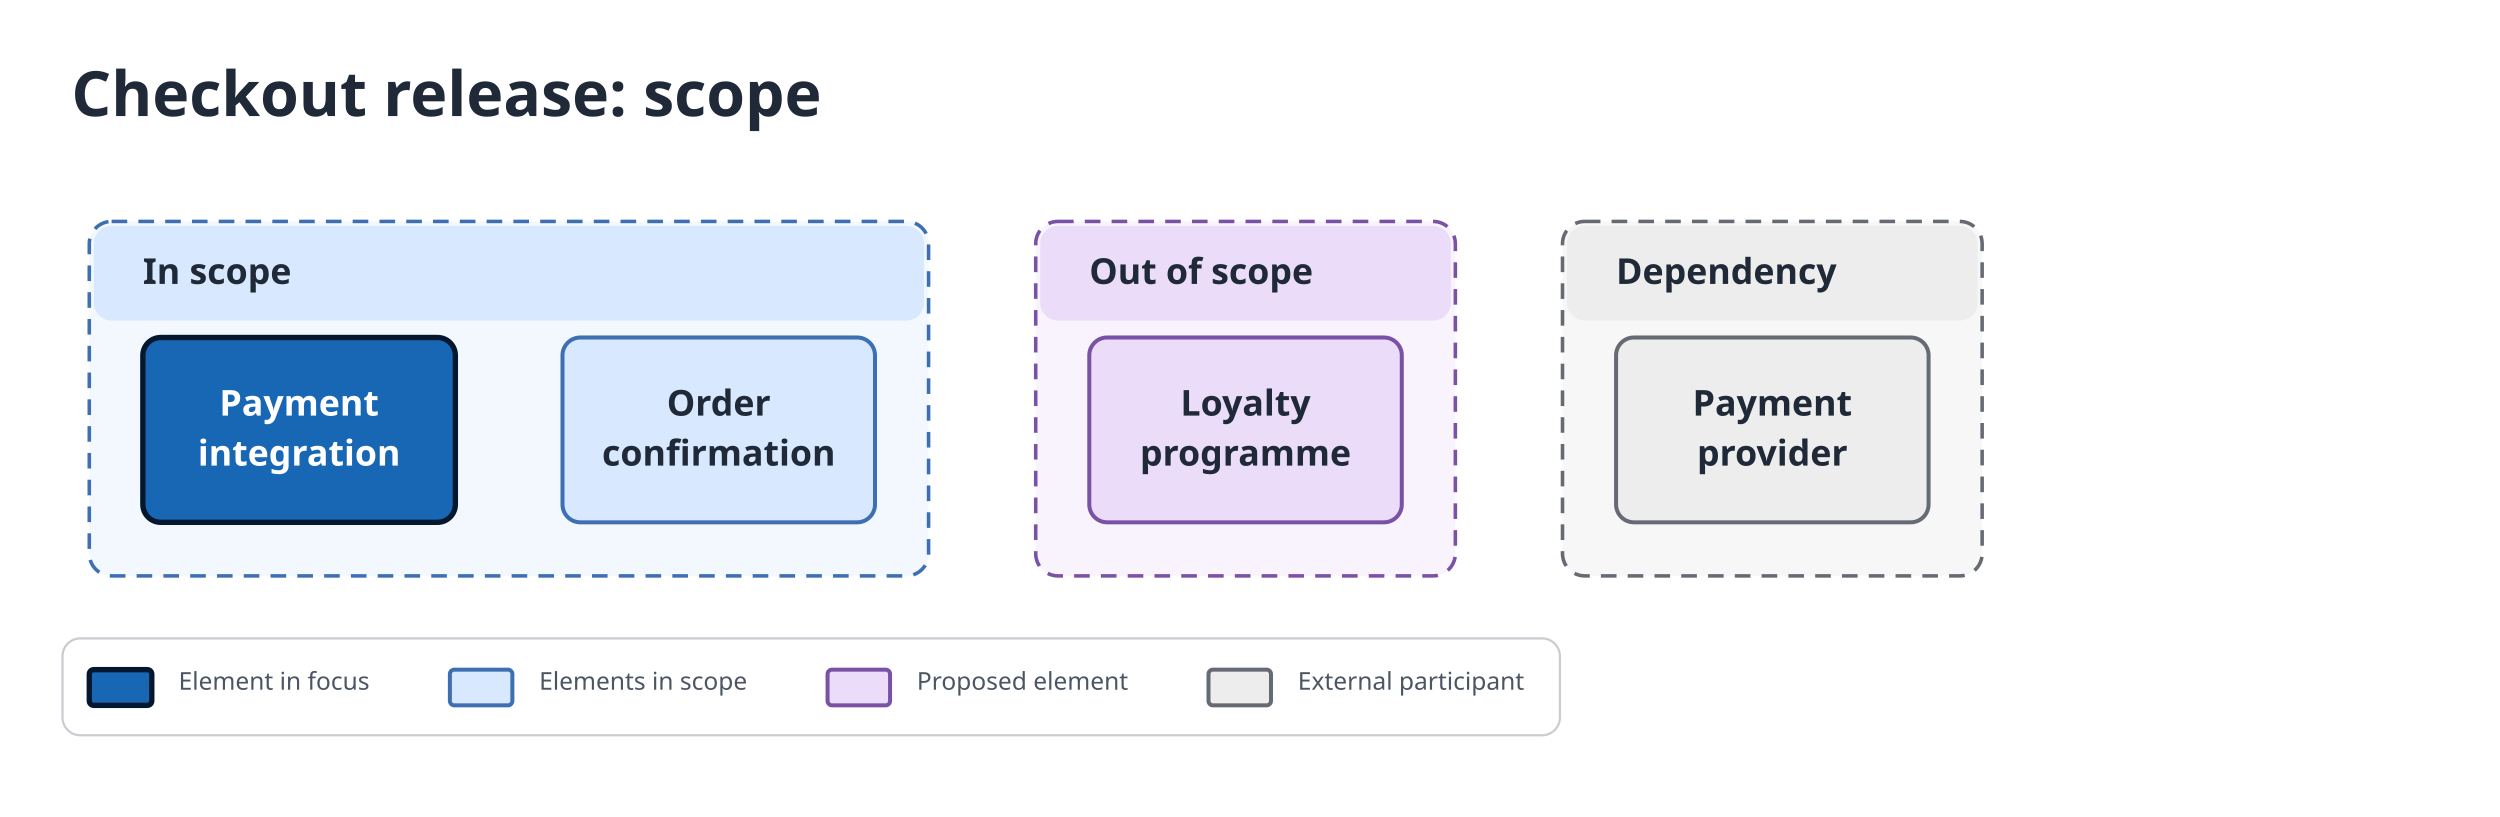
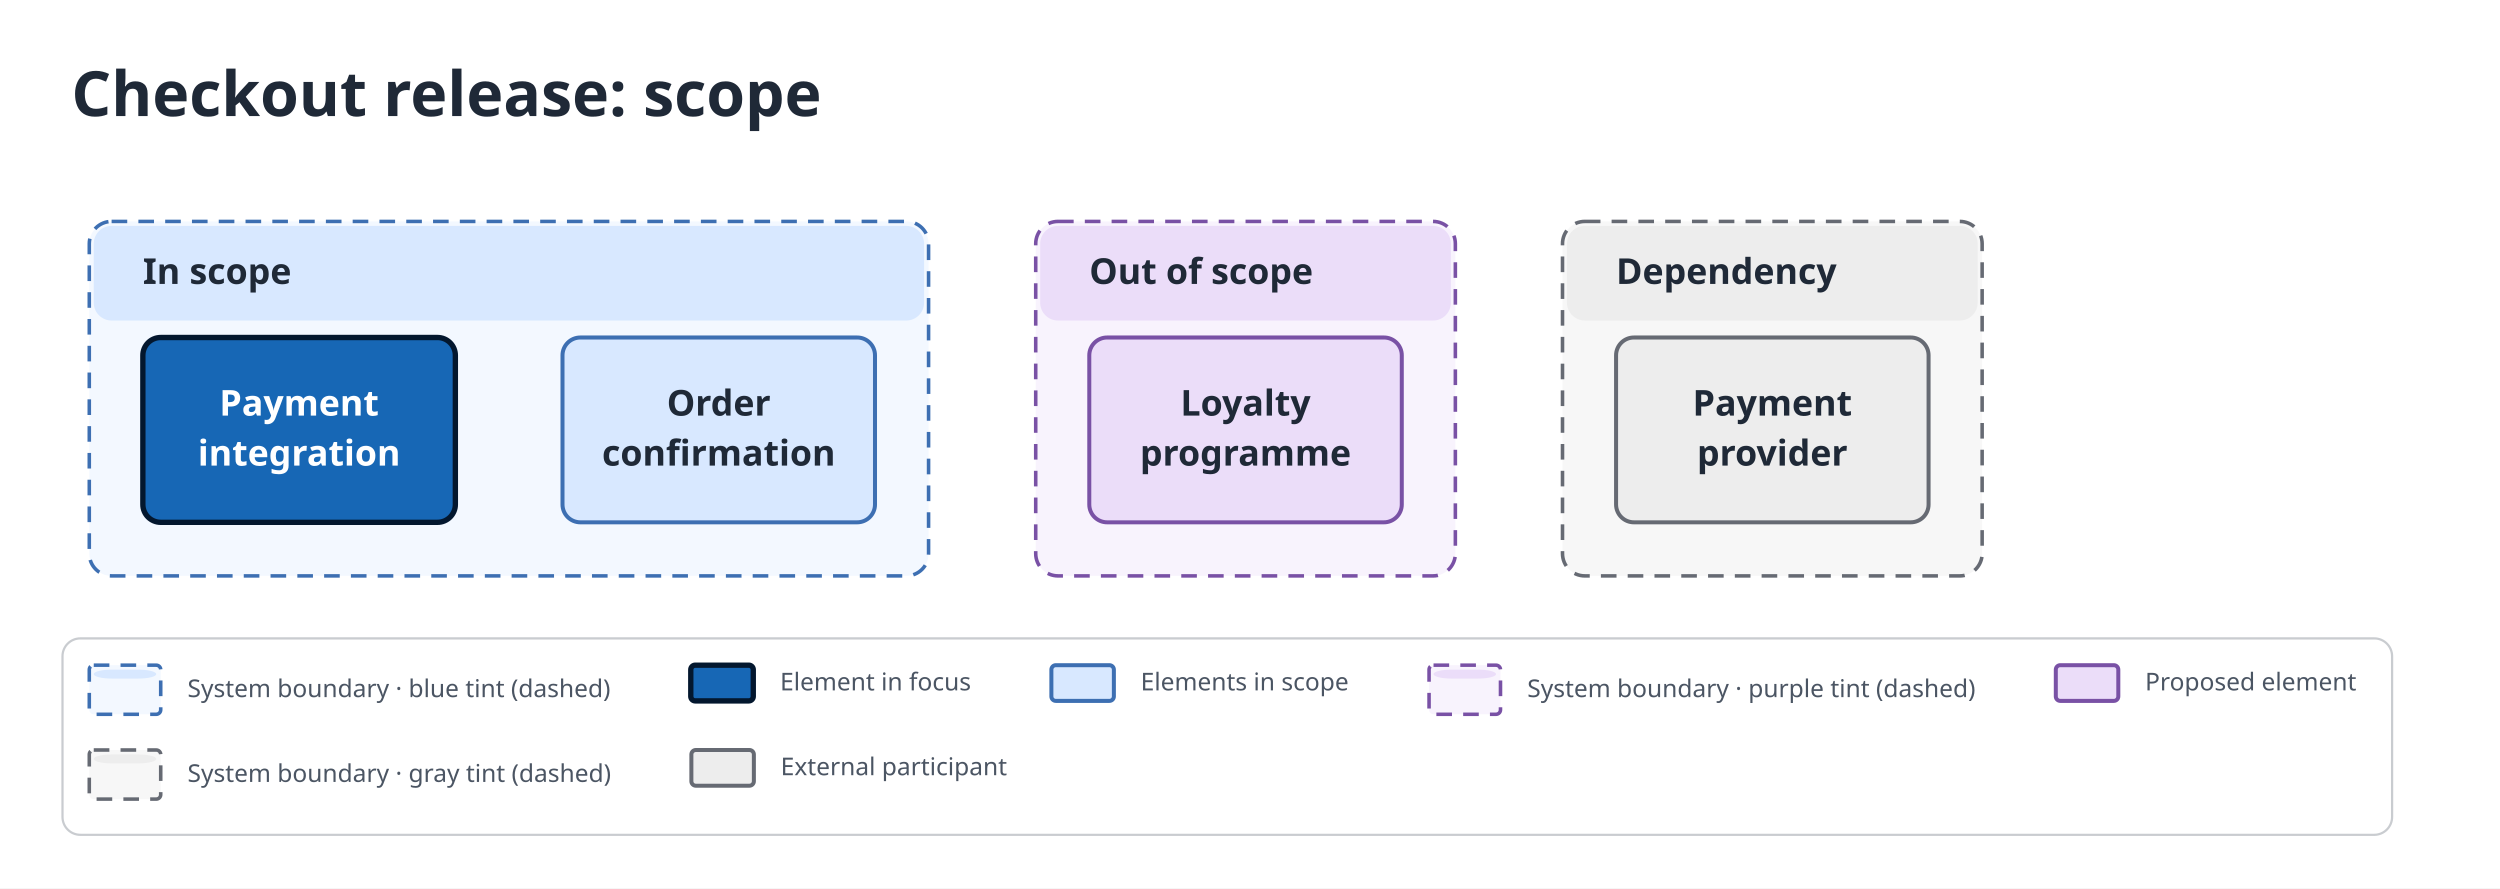
- <svg xmlns="http://www.w3.org/2000/svg" viewBox="0 0 1120 366" width="1120" height="366" lang="en" role="img" aria-labelledby="b4-en-document-title b4-en-document-desc" data-archatlas="0.1" data-measured-with="pillow">
+ <svg xmlns="http://www.w3.org/2000/svg" viewBox="0 0 1120 398" width="1120" height="398" lang="en" role="img" aria-labelledby="b4-en-document-title b4-en-document-desc" data-archatlas="0.1" data-measured-with="pillow">
  <defs />
-   <rect width="1120" height="366" fill="#ffffff" data-role="canvas" />
-   <rect id="b4-en-shape-group-g_in" data-id="g_in" data-role="group" data-parent="" data-kind="boundary" data-shape="card" fill="#F3F8FF" stroke="#3D6FB2" stroke-width="1.6" data-box="40 99.2 376 158.8" stroke-dasharray="7 5" x="40" y="99.2" width="376" height="158.8" rx="10" />
+   <rect width="1120" height="398" fill="#ffffff" data-role="canvas" />
+   <rect id="b4-en-shape-group-g_in" data-id="g_in" data-role="group" data-parent="" data-kind="boundary" data-style="peer" data-tint="app" data-band="true" data-shape="card" fill="#F3F8FF" stroke="#3D6FB2" stroke-width="1.6" data-box="40 99.2 376 158.8" stroke-dasharray="7 5" x="40" y="99.2" width="376" height="158.8" rx="10" />
  <rect data-role="header-band" data-parent="g_in" x="42" y="101.2" width="372" height="42.4" rx="8" fill="#D8E8FF" />
-   <rect id="b4-en-shape-node-pay" data-id="pay" data-role="node" data-parent="g_in" data-kind="component" data-shape="card" fill="#1767B5" stroke="#03172E" stroke-width="2.4" data-box="64 151.2 140 82.8" x="64" y="151.2" width="140" height="82.8" rx="8" />
-   <rect id="b4-en-shape-node-conf" data-id="conf" data-role="node" data-parent="g_in" data-kind="component" data-shape="card" fill="#D8E8FF" stroke="#3D6FB2" stroke-width="1.8" data-box="252 151.2 140 82.8" x="252" y="151.2" width="140" height="82.8" rx="8" />
-   <rect id="b4-en-shape-group-g_out" data-id="g_out" data-role="group" data-parent="" data-kind="boundary" data-shape="card" fill="#F8F3FD" stroke="#7951A5" stroke-width="1.6" data-box="464 99.2 188 158.8" stroke-dasharray="7 5" x="464" y="99.2" width="188" height="158.8" rx="10" />
+   <rect id="b4-en-shape-node-pay" data-id="pay" data-role="node" data-parent="g_in" data-kind="component" data-style="primary" data-tint="app" data-band="true" data-shape="card" fill="#1767B5" stroke="#03172E" stroke-width="2.4" data-box="64 151.2 140 82.8" x="64" y="151.2" width="140" height="82.8" rx="8" />
+   <rect id="b4-en-shape-node-conf" data-id="conf" data-role="node" data-parent="g_in" data-kind="component" data-style="peer" data-tint="app" data-band="true" data-shape="card" fill="#D8E8FF" stroke="#3D6FB2" stroke-width="1.8" data-box="252 151.2 140 82.8" x="252" y="151.2" width="140" height="82.8" rx="8" />
+   <rect id="b4-en-shape-group-g_out" data-id="g_out" data-role="group" data-parent="" data-kind="boundary" data-style="planned" data-tint="data" data-band="true" data-shape="card" fill="#F8F3FD" stroke="#7951A5" stroke-width="1.6" data-box="464 99.2 188 158.8" stroke-dasharray="7 5" x="464" y="99.2" width="188" height="158.8" rx="10" />
  <rect data-role="header-band" data-parent="g_out" x="466" y="101.2" width="184" height="42.4" rx="8" fill="#EBDDF9" />
-   <rect id="b4-en-shape-node-loyal" data-id="loyal" data-role="node" data-parent="g_out" data-kind="component" data-shape="card" fill="#EBDDF9" stroke="#7951A5" stroke-width="1.8" data-box="488 151.2 140 82.8" x="488" y="151.2" width="140" height="82.8" rx="8" />
-   <rect id="b4-en-shape-group-g_dep" data-id="g_dep" data-role="group" data-parent="" data-kind="boundary" data-shape="card" fill="#F7F7F7" stroke="#666A73" stroke-width="1.6" data-box="700 99.2 188 158.8" stroke-dasharray="7 5" x="700" y="99.2" width="188" height="158.8" rx="10" />
+   <rect id="b4-en-shape-node-loyal" data-id="loyal" data-role="node" data-parent="g_out" data-kind="component" data-style="planned" data-tint="app" data-band="true" data-shape="card" fill="#EBDDF9" stroke="#7951A5" stroke-width="1.8" data-box="488 151.2 140 82.8" x="488" y="151.2" width="140" height="82.8" rx="8" />
+   <rect id="b4-en-shape-group-g_dep" data-id="g_dep" data-role="group" data-parent="" data-kind="boundary" data-style="external" data-tint="neutral" data-band="true" data-shape="card" fill="#F7F7F7" stroke="#666A73" stroke-width="1.6" data-box="700 99.2 188 158.8" stroke-dasharray="7 5" x="700" y="99.2" width="188" height="158.8" rx="10" />
  <rect data-role="header-band" data-parent="g_dep" x="702" y="101.2" width="184" height="42.4" rx="8" fill="#EDEDED" />
-   <rect id="b4-en-shape-node-prov" data-id="prov" data-role="node" data-parent="g_dep" data-kind="external" data-shape="card" fill="#EDEDED" stroke="#666A73" stroke-width="1.8" data-box="724 151.2 140 82.8" x="724" y="151.2" width="140" height="82.8" rx="8" />
-   <rect id="b4-en-shape-legend-panel-__legend-panel" data-id="__legend-panel" data-role="legend-panel" data-parent="" data-kind="component" data-shape="card" fill="#ffffff" stroke="#4B5563" stroke-width="1" data-box="28 286 670.844 43.4" stroke-opacity="0.3" x="28" y="286" width="670.844" height="43.4" rx="8" />
-   <rect id="b4-en-shape-legend-swatch-__legend-swatch-0" data-id="__legend-swatch-0" data-role="legend-swatch" data-parent="" data-kind="component" data-shape="card" fill="#1767B5" stroke="#03172E" stroke-width="2.4" data-box="40 300 28 16" x="40" y="300" width="28" height="16" rx="2" />
-   <rect id="b4-en-shape-legend-swatch-__legend-swatch-1" data-id="__legend-swatch-1" data-role="legend-swatch" data-parent="" data-kind="component" data-shape="card" fill="#D8E8FF" stroke="#3D6FB2" stroke-width="1.8" data-box="201.547 300 28 16" x="201.547" y="300" width="28" height="16" rx="2" />
-   <rect id="b4-en-shape-legend-swatch-__legend-swatch-2" data-id="__legend-swatch-2" data-role="legend-swatch" data-parent="" data-kind="component" data-shape="card" fill="#EBDDF9" stroke="#7951A5" stroke-width="1.8" data-box="370.75 300 28 16" x="370.75" y="300" width="28" height="16" rx="2" />
-   <rect id="b4-en-shape-legend-swatch-__legend-swatch-3" data-id="__legend-swatch-3" data-role="legend-swatch" data-parent="" data-kind="component" data-shape="card" fill="#EDEDED" stroke="#666A73" stroke-width="1.8" data-box="541.406 300 28 16" x="541.406" y="300" width="28" height="16" rx="2" />
+   <rect id="b4-en-shape-node-prov" data-id="prov" data-role="node" data-parent="g_dep" data-kind="external" data-style="external" data-tint="app" data-band="true" data-shape="card" fill="#EDEDED" stroke="#666A73" stroke-width="1.8" data-box="724 151.2 140 82.8" x="724" y="151.2" width="140" height="82.8" rx="8" />
+   <rect id="b4-en-shape-legend-panel-__legend-panel" data-id="__legend-panel" data-role="legend-panel" data-parent="" data-kind="component" data-style="external" data-tint="app" data-band="true" data-shape="card" fill="#ffffff" stroke="#4B5563" stroke-width="1" data-box="28 286 1043.656 88" stroke-opacity="0.3" x="28" y="286" width="1043.656" height="88" rx="8" />
+   <rect id="b4-en-shape-legend-zone-__legend-swatch-0" data-id="__legend-swatch-0" data-role="legend-zone" data-parent="" data-kind="boundary" data-style="peer" data-tint="app" data-band="true" data-shape="card" fill="#F3F8FF" stroke="#3D6FB2" stroke-width="1.6" data-box="40 298 32 22" stroke-dasharray="7 5" x="40" y="298" width="32" height="22" rx="2" />
+   <rect data-role="header-band" data-parent="__legend-swatch-0" x="42" y="300" width="28" height="4" rx="8" fill="#D8E8FF" />
+   <rect id="b4-en-shape-legend-swatch-__legend-swatch-1" data-id="__legend-swatch-1" data-role="legend-swatch" data-parent="" data-kind="component" data-style="primary" data-tint="app" data-band="true" data-shape="card" fill="#1767B5" stroke="#03172E" stroke-width="2.4" data-box="309.469 298 28 16" x="309.469" y="298" width="28" height="16" rx="2" />
+   <rect id="b4-en-shape-legend-swatch-__legend-swatch-2" data-id="__legend-swatch-2" data-role="legend-swatch" data-parent="" data-kind="component" data-style="peer" data-tint="app" data-band="true" data-shape="card" fill="#D8E8FF" stroke="#3D6FB2" stroke-width="1.8" data-box="471.016 298 28 16" x="471.016" y="298" width="28" height="16" rx="2" />
+   <rect id="b4-en-shape-legend-zone-__legend-swatch-3" data-id="__legend-swatch-3" data-role="legend-zone" data-parent="" data-kind="boundary" data-style="planned" data-tint="data" data-band="true" data-shape="card" fill="#F8F3FD" stroke="#7951A5" stroke-width="1.6" data-box="640.219 298 32 22" stroke-dasharray="7 5" x="640.219" y="298" width="32" height="22" rx="2" />
+   <rect data-role="header-band" data-parent="__legend-swatch-3" x="642.219" y="300" width="28" height="4" rx="8" fill="#EBDDF9" />
+   <rect id="b4-en-shape-legend-swatch-__legend-swatch-4" data-id="__legend-swatch-4" data-role="legend-swatch" data-parent="" data-kind="component" data-style="planned" data-tint="app" data-band="true" data-shape="card" fill="#EBDDF9" stroke="#7951A5" stroke-width="1.8" data-box="921 298 28 16" x="921" y="298" width="28" height="16" rx="2" />
+   <rect id="b4-en-shape-legend-zone-__legend-swatch-5" data-id="__legend-swatch-5" data-role="legend-zone" data-parent="" data-kind="boundary" data-style="external" data-tint="neutral" data-band="true" data-shape="card" fill="#F7F7F7" stroke="#666A73" stroke-width="1.6" data-box="40 336 32 22" stroke-dasharray="7 5" x="40" y="336" width="32" height="22" rx="2" />
+   <rect data-role="header-band" data-parent="__legend-swatch-5" x="42" y="338" width="28" height="4" rx="8" fill="#EDEDED" />
+   <rect id="b4-en-shape-legend-swatch-__legend-swatch-6" data-id="__legend-swatch-6" data-role="legend-swatch" data-parent="" data-kind="component" data-style="external" data-tint="app" data-band="true" data-shape="card" fill="#EDEDED" stroke="#666A73" stroke-width="1.8" data-box="309.734 336 28 16" x="309.734" y="336" width="28" height="16" rx="2" />
  <text id="b4-en-text-title-figure-title" data-id="figure-title" data-role="title" data-owner="" x="32" y="52" data-source="Checkout release: scope" font-size="28" font-family="&quot;Noto Sans CJK SC&quot;, &quot;Source Han Sans SC&quot;, &quot;PingFang SC&quot;, &quot;Microsoft YaHei&quot;, &quot;WenQuanYi Zen Hei&quot;, &quot;Noto Sans&quot;, &quot;DejaVu Sans&quot;, &quot;Liberation Sans&quot;, sans-serif" font-weight="700" text-anchor="start" fill="#1F2937" data-text-box="32 24 336.031 39.2">
    <tspan x="32" y="52">
      <tspan font-family="Noto Sans" x="32">Checkout</tspan>
      <tspan font-family="Noto Sans" x="164.406"> </tspan>
      <tspan font-family="Noto Sans" x="171.688">release:</tspan>
      <tspan font-family="Noto Sans" x="280.844"> </tspan>
      <tspan font-family="Noto Sans" x="288.125">scope</tspan>
    </tspan>
  </text>
  <text id="b4-en-text-group-title-g_in-title" data-id="g_in-title" data-role="group-title" data-owner="g_in" x="64" y="127.2" data-source="In scope" font-size="16" font-family="&quot;Noto Sans CJK SC&quot;, &quot;Source Han Sans SC&quot;, &quot;PingFang SC&quot;, &quot;Microsoft YaHei&quot;, &quot;WenQuanYi Zen Hei&quot;, &quot;Noto Sans&quot;, &quot;DejaVu Sans&quot;, &quot;Liberation Sans&quot;, sans-serif" font-weight="700" text-anchor="start" fill="#1F2937" data-text-box="64 111.2 66.547 22.4">
    <tspan x="64" y="127.2">
      <tspan font-family="Noto Sans" x="64">In</tspan>
      <tspan font-family="Noto Sans" x="80.734"> </tspan>
      <tspan font-family="Noto Sans" x="84.891">scope</tspan>
    </tspan>
  </text>
  <text id="b4-en-text-name-pay-name" data-id="pay-name" data-role="name" data-owner="pay" x="134" y="186.2" data-source="Payment integration" font-size="16" font-family="&quot;Noto Sans CJK SC&quot;, &quot;Source Han Sans SC&quot;, &quot;PingFang SC&quot;, &quot;Microsoft YaHei&quot;, &quot;WenQuanYi Zen Hei&quot;, &quot;Noto Sans&quot;, &quot;DejaVu Sans&quot;, &quot;Liberation Sans&quot;, sans-serif" font-weight="700" text-anchor="start" fill="#ffffff" data-text-box="88.625 170.2 90.75 44.8">
    <tspan x="98.281" y="186.2">
      <tspan font-family="Noto Sans" x="98.281">Payment</tspan>
    </tspan>
    <tspan x="88.625" y="208.6">
      <tspan font-family="Noto Sans" x="88.625">integration</tspan>
    </tspan>
  </text>
  <text id="b4-en-text-name-conf-name" data-id="conf-name" data-role="name" data-owner="conf" x="322" y="186.2" data-source="Order confirmation" font-size="16" font-family="&quot;Noto Sans CJK SC&quot;, &quot;Source Han Sans SC&quot;, &quot;PingFang SC&quot;, &quot;Microsoft YaHei&quot;, &quot;WenQuanYi Zen Hei&quot;, &quot;Noto Sans&quot;, &quot;DejaVu Sans&quot;, &quot;Liberation Sans&quot;, sans-serif" font-weight="700" text-anchor="start" fill="#1F2937" data-text-box="269.703 170.2 104.594 44.8">
    <tspan x="298.734" y="186.2">
      <tspan font-family="Noto Sans" x="298.734">Order</tspan>
    </tspan>
    <tspan x="269.703" y="208.6">
      <tspan font-family="Noto Sans" x="269.703">confirmation</tspan>
    </tspan>
  </text>
  <text id="b4-en-text-group-title-g_out-title" data-id="g_out-title" data-role="group-title" data-owner="g_out" x="488" y="127.2" data-source="Out of scope" font-size="16" font-family="&quot;Noto Sans CJK SC&quot;, &quot;Source Han Sans SC&quot;, &quot;PingFang SC&quot;, &quot;Microsoft YaHei&quot;, &quot;WenQuanYi Zen Hei&quot;, &quot;Noto Sans&quot;, &quot;DejaVu Sans&quot;, &quot;Liberation Sans&quot;, sans-serif" font-weight="700" text-anchor="start" fill="#1F2937" data-text-box="488 111.2 100.25 22.4">
    <tspan x="488" y="127.2">
      <tspan font-family="Noto Sans" x="488">Out</tspan>
      <tspan font-family="Noto Sans" x="518.188"> </tspan>
      <tspan font-family="Noto Sans" x="522.344">of</tspan>
      <tspan font-family="Noto Sans" x="538.438"> </tspan>
      <tspan font-family="Noto Sans" x="542.594">scope</tspan>
    </tspan>
  </text>
  <text id="b4-en-text-name-loyal-name" data-id="loyal-name" data-role="name" data-owner="loyal" x="558" y="186.2" data-source="Loyalty programme" font-size="16" font-family="&quot;Noto Sans CJK SC&quot;, &quot;Source Han Sans SC&quot;, &quot;PingFang SC&quot;, &quot;Microsoft YaHei&quot;, &quot;WenQuanYi Zen Hei&quot;, &quot;Noto Sans&quot;, &quot;DejaVu Sans&quot;, &quot;Liberation Sans&quot;, sans-serif" font-weight="700" text-anchor="start" fill="#1F2937" data-text-box="510.695 170.2 94.609 44.8">
    <tspan x="528.836" y="186.2">
      <tspan font-family="Noto Sans" x="528.836">Loyalty</tspan>
    </tspan>
    <tspan x="510.695" y="208.6">
      <tspan font-family="Noto Sans" x="510.695">programme</tspan>
    </tspan>
  </text>
  <text id="b4-en-text-group-title-g_dep-title" data-id="g_dep-title" data-role="group-title" data-owner="g_dep" x="724" y="127.2" data-source="Dependency" font-size="16" font-family="&quot;Noto Sans CJK SC&quot;, &quot;Source Han Sans SC&quot;, &quot;PingFang SC&quot;, &quot;Microsoft YaHei&quot;, &quot;WenQuanYi Zen Hei&quot;, &quot;Noto Sans&quot;, &quot;DejaVu Sans&quot;, &quot;Liberation Sans&quot;, sans-serif" font-weight="700" text-anchor="start" fill="#1F2937" data-text-box="724 111.2 98.812 22.4">
    <tspan x="724" y="127.2">
      <tspan font-family="Noto Sans" x="724">Dependency</tspan>
    </tspan>
  </text>
  <text id="b4-en-text-name-prov-name" data-id="prov-name" data-role="name" data-owner="prov" x="794" y="186.2" data-source="Payment provider" font-size="16" font-family="&quot;Noto Sans CJK SC&quot;, &quot;Source Han Sans SC&quot;, &quot;PingFang SC&quot;, &quot;Microsoft YaHei&quot;, &quot;WenQuanYi Zen Hei&quot;, &quot;Noto Sans&quot;, &quot;DejaVu Sans&quot;, &quot;Liberation Sans&quot;, sans-serif" font-weight="700" text-anchor="start" fill="#1F2937" data-text-box="758.281 170.2 71.438 44.8">
    <tspan x="758.281" y="186.2">
      <tspan font-family="Noto Sans" x="758.281">Payment</tspan>
    </tspan>
    <tspan x="760.25" y="208.6">
      <tspan font-family="Noto Sans" x="760.25">provider</tspan>
    </tspan>
  </text>
-   <text id="b4-en-text-legend-legend-0" data-id="legend-0" data-role="legend" data-owner="" x="80" y="309" data-source="Element in focus" font-size="11" font-family="&quot;Noto Sans CJK SC&quot;, &quot;Source Han Sans SC&quot;, &quot;PingFang SC&quot;, &quot;Microsoft YaHei&quot;, &quot;WenQuanYi Zen Hei&quot;, &quot;Noto Sans&quot;, &quot;DejaVu Sans&quot;, &quot;Liberation Sans&quot;, sans-serif" font-weight="400" text-anchor="start" fill="#4B5563" data-text-box="80 298 85.547 15.4">
-     <tspan x="80" y="309">
-       <tspan font-family="Noto Sans" x="80">Element</tspan>
-       <tspan font-family="Noto Sans" x="122.406"> </tspan>
-       <tspan font-family="Noto Sans" x="125.266">in</tspan>
-       <tspan font-family="Noto Sans" x="134.906"> </tspan>
-       <tspan font-family="Noto Sans" x="137.766">focus</tspan>
+   <text id="b4-en-text-legend-legend-0" data-id="legend-0" data-role="legend" data-owner="" x="84" y="312.3" data-source="System boundary · blue tint (dashed)" font-size="11" font-family="&quot;Noto Sans CJK SC&quot;, &quot;Source Han Sans SC&quot;, &quot;PingFang SC&quot;, &quot;Microsoft YaHei&quot;, &quot;WenQuanYi Zen Hei&quot;, &quot;Noto Sans&quot;, &quot;DejaVu Sans&quot;, &quot;Liberation Sans&quot;, sans-serif" font-weight="400" text-anchor="start" fill="#4B5563" data-text-box="84 301.3 189.469 15.4">
+     <tspan x="84" y="312.3">
+       <tspan font-family="Noto Sans" x="84">System</tspan>
+       <tspan font-family="Noto Sans" x="121.359"> </tspan>
+       <tspan font-family="Noto Sans" x="124.219">boundary</tspan>
+       <tspan font-family="Noto Sans" x="174.328"> </tspan>
+       <tspan font-family="Noto Sans" x="177.188">·</tspan>
+       <tspan font-family="Noto Sans" x="180.141"> </tspan>
+       <tspan font-family="Noto Sans" x="183">blue</tspan>
+       <tspan font-family="Noto Sans" x="205.609"> </tspan>
+       <tspan font-family="Noto Sans" x="208.469">tint</tspan>
+       <tspan font-family="Noto Sans" x="226.047"> </tspan>
+       <tspan font-family="Noto Sans" x="228.906">(dashed)</tspan>
    </tspan>
  </text>
-   <text id="b4-en-text-legend-legend-1" data-id="legend-1" data-role="legend" data-owner="" x="241.547" y="309" data-source="Elements in scope" font-size="11" font-family="&quot;Noto Sans CJK SC&quot;, &quot;Source Han Sans SC&quot;, &quot;PingFang SC&quot;, &quot;Microsoft YaHei&quot;, &quot;WenQuanYi Zen Hei&quot;, &quot;Noto Sans&quot;, &quot;DejaVu Sans&quot;, &quot;Liberation Sans&quot;, sans-serif" font-weight="400" text-anchor="start" fill="#4B5563" data-text-box="241.547 298 93.203 15.4">
-     <tspan x="241.547" y="309">
-       <tspan font-family="Noto Sans" x="241.547">Elements</tspan>
-       <tspan font-family="Noto Sans" x="289.219"> </tspan>
-       <tspan font-family="Noto Sans" x="292.078">in</tspan>
-       <tspan font-family="Noto Sans" x="301.719"> </tspan>
-       <tspan font-family="Noto Sans" x="304.578">scope</tspan>
+   <text id="b4-en-text-legend-legend-1" data-id="legend-1" data-role="legend" data-owner="" x="349.469" y="309.3" data-source="Element in focus" font-size="11" font-family="&quot;Noto Sans CJK SC&quot;, &quot;Source Han Sans SC&quot;, &quot;PingFang SC&quot;, &quot;Microsoft YaHei&quot;, &quot;WenQuanYi Zen Hei&quot;, &quot;Noto Sans&quot;, &quot;DejaVu Sans&quot;, &quot;Liberation Sans&quot;, sans-serif" font-weight="400" text-anchor="start" fill="#4B5563" data-text-box="349.469 298.3 85.547 15.4">
+     <tspan x="349.469" y="309.3">
+       <tspan font-family="Noto Sans" x="349.469">Element</tspan>
+       <tspan font-family="Noto Sans" x="391.875"> </tspan>
+       <tspan font-family="Noto Sans" x="394.734">in</tspan>
+       <tspan font-family="Noto Sans" x="404.375"> </tspan>
+       <tspan font-family="Noto Sans" x="407.234">focus</tspan>
    </tspan>
  </text>
-   <text id="b4-en-text-legend-legend-2" data-id="legend-2" data-role="legend" data-owner="" x="410.75" y="309" data-source="Proposed element" font-size="11" font-family="&quot;Noto Sans CJK SC&quot;, &quot;Source Han Sans SC&quot;, &quot;PingFang SC&quot;, &quot;Microsoft YaHei&quot;, &quot;WenQuanYi Zen Hei&quot;, &quot;Noto Sans&quot;, &quot;DejaVu Sans&quot;, &quot;Liberation Sans&quot;, sans-serif" font-weight="400" text-anchor="start" fill="#4B5563" data-text-box="410.75 298 94.656 15.4">
-     <tspan x="410.75" y="309">
-       <tspan font-family="Noto Sans" x="410.75">Proposed</tspan>
-       <tspan font-family="Noto Sans" x="460.047"> </tspan>
-       <tspan font-family="Noto Sans" x="462.906">element</tspan>
+   <text id="b4-en-text-legend-legend-2" data-id="legend-2" data-role="legend" data-owner="" x="511.016" y="309.3" data-source="Elements in scope" font-size="11" font-family="&quot;Noto Sans CJK SC&quot;, &quot;Source Han Sans SC&quot;, &quot;PingFang SC&quot;, &quot;Microsoft YaHei&quot;, &quot;WenQuanYi Zen Hei&quot;, &quot;Noto Sans&quot;, &quot;DejaVu Sans&quot;, &quot;Liberation Sans&quot;, sans-serif" font-weight="400" text-anchor="start" fill="#4B5563" data-text-box="511.016 298.3 93.203 15.4">
+     <tspan x="511.016" y="309.3">
+       <tspan font-family="Noto Sans" x="511.016">Elements</tspan>
+       <tspan font-family="Noto Sans" x="558.688"> </tspan>
+       <tspan font-family="Noto Sans" x="561.547">in</tspan>
+       <tspan font-family="Noto Sans" x="571.188"> </tspan>
+       <tspan font-family="Noto Sans" x="574.047">scope</tspan>
    </tspan>
  </text>
-   <text id="b4-en-text-legend-legend-3" data-id="legend-3" data-role="legend" data-owner="" x="581.406" y="309" data-source="External participant" font-size="11" font-family="&quot;Noto Sans CJK SC&quot;, &quot;Source Han Sans SC&quot;, &quot;PingFang SC&quot;, &quot;Microsoft YaHei&quot;, &quot;WenQuanYi Zen Hei&quot;, &quot;Noto Sans&quot;, &quot;DejaVu Sans&quot;, &quot;Liberation Sans&quot;, sans-serif" font-weight="400" text-anchor="start" fill="#4B5563" data-text-box="581.406 298 101.438 15.4">
-     <tspan x="581.406" y="309">
-       <tspan font-family="Noto Sans" x="581.406">External</tspan>
-       <tspan font-family="Noto Sans" x="623.859"> </tspan>
-       <tspan font-family="Noto Sans" x="626.719">participant</tspan>
+   <text id="b4-en-text-legend-legend-3" data-id="legend-3" data-role="legend" data-owner="" x="684.219" y="312.3" data-source="System boundary · purple tint (dashed)" font-size="11" font-family="&quot;Noto Sans CJK SC&quot;, &quot;Source Han Sans SC&quot;, &quot;PingFang SC&quot;, &quot;Microsoft YaHei&quot;, &quot;WenQuanYi Zen Hei&quot;, &quot;Noto Sans&quot;, &quot;DejaVu Sans&quot;, &quot;Liberation Sans&quot;, sans-serif" font-weight="400" text-anchor="start" fill="#4B5563" data-text-box="684.219 301.3 200.781 15.4">
+     <tspan x="684.219" y="312.3">
+       <tspan font-family="Noto Sans" x="684.219">System</tspan>
+       <tspan font-family="Noto Sans" x="721.578"> </tspan>
+       <tspan font-family="Noto Sans" x="724.438">boundary</tspan>
+       <tspan font-family="Noto Sans" x="774.547"> </tspan>
+       <tspan font-family="Noto Sans" x="777.406">·</tspan>
+       <tspan font-family="Noto Sans" x="780.359"> </tspan>
+       <tspan font-family="Noto Sans" x="783.219">purple</tspan>
+       <tspan font-family="Noto Sans" x="817.141"> </tspan>
+       <tspan font-family="Noto Sans" x="820">tint</tspan>
+       <tspan font-family="Noto Sans" x="837.578"> </tspan>
+       <tspan font-family="Noto Sans" x="840.438">(dashed)</tspan>
+     </tspan>
+   </text>
+   <text id="b4-en-text-legend-legend-4" data-id="legend-4" data-role="legend" data-owner="" x="961" y="309.3" data-source="Proposed element" font-size="11" font-family="&quot;Noto Sans CJK SC&quot;, &quot;Source Han Sans SC&quot;, &quot;PingFang SC&quot;, &quot;Microsoft YaHei&quot;, &quot;WenQuanYi Zen Hei&quot;, &quot;Noto Sans&quot;, &quot;DejaVu Sans&quot;, &quot;Liberation Sans&quot;, sans-serif" font-weight="400" text-anchor="start" fill="#4B5563" data-text-box="961 298.3 94.656 15.4">
+     <tspan x="961" y="309.3">
+       <tspan font-family="Noto Sans" x="961">Proposed</tspan>
+       <tspan font-family="Noto Sans" x="1010.297"> </tspan>
+       <tspan font-family="Noto Sans" x="1013.156">element</tspan>
+     </tspan>
+   </text>
+   <text id="b4-en-text-legend-legend-5" data-id="legend-5" data-role="legend" data-owner="" x="84" y="350.3" data-source="System boundary · gray tint (dashed)" font-size="11" font-family="&quot;Noto Sans CJK SC&quot;, &quot;Source Han Sans SC&quot;, &quot;PingFang SC&quot;, &quot;Microsoft YaHei&quot;, &quot;WenQuanYi Zen Hei&quot;, &quot;Noto Sans&quot;, &quot;DejaVu Sans&quot;, &quot;Liberation Sans&quot;, sans-serif" font-weight="400" text-anchor="start" fill="#4B5563" data-text-box="84 339.3 189.734 15.4">
+     <tspan x="84" y="350.3">
+       <tspan font-family="Noto Sans" x="84">System</tspan>
+       <tspan font-family="Noto Sans" x="121.359"> </tspan>
+       <tspan font-family="Noto Sans" x="124.219">boundary</tspan>
+       <tspan font-family="Noto Sans" x="174.328"> </tspan>
+       <tspan font-family="Noto Sans" x="177.188">·</tspan>
+       <tspan font-family="Noto Sans" x="180.141"> </tspan>
+       <tspan font-family="Noto Sans" x="183">gray</tspan>
+       <tspan font-family="Noto Sans" x="205.875"> </tspan>
+       <tspan font-family="Noto Sans" x="208.734">tint</tspan>
+       <tspan font-family="Noto Sans" x="226.312"> </tspan>
+       <tspan font-family="Noto Sans" x="229.172">(dashed)</tspan>
+     </tspan>
+   </text>
+   <text id="b4-en-text-legend-legend-6" data-id="legend-6" data-role="legend" data-owner="" x="349.734" y="347.3" data-source="External participant" font-size="11" font-family="&quot;Noto Sans CJK SC&quot;, &quot;Source Han Sans SC&quot;, &quot;PingFang SC&quot;, &quot;Microsoft YaHei&quot;, &quot;WenQuanYi Zen Hei&quot;, &quot;Noto Sans&quot;, &quot;DejaVu Sans&quot;, &quot;Liberation Sans&quot;, sans-serif" font-weight="400" text-anchor="start" fill="#4B5563" data-text-box="349.734 336.3 101.438 15.4">
+     <tspan x="349.734" y="347.3">
+       <tspan font-family="Noto Sans" x="349.734">External</tspan>
+       <tspan font-family="Noto Sans" x="392.188"> </tspan>
+       <tspan font-family="Noto Sans" x="395.047">participant</tspan>
    </tspan>
  </text>
</svg>
